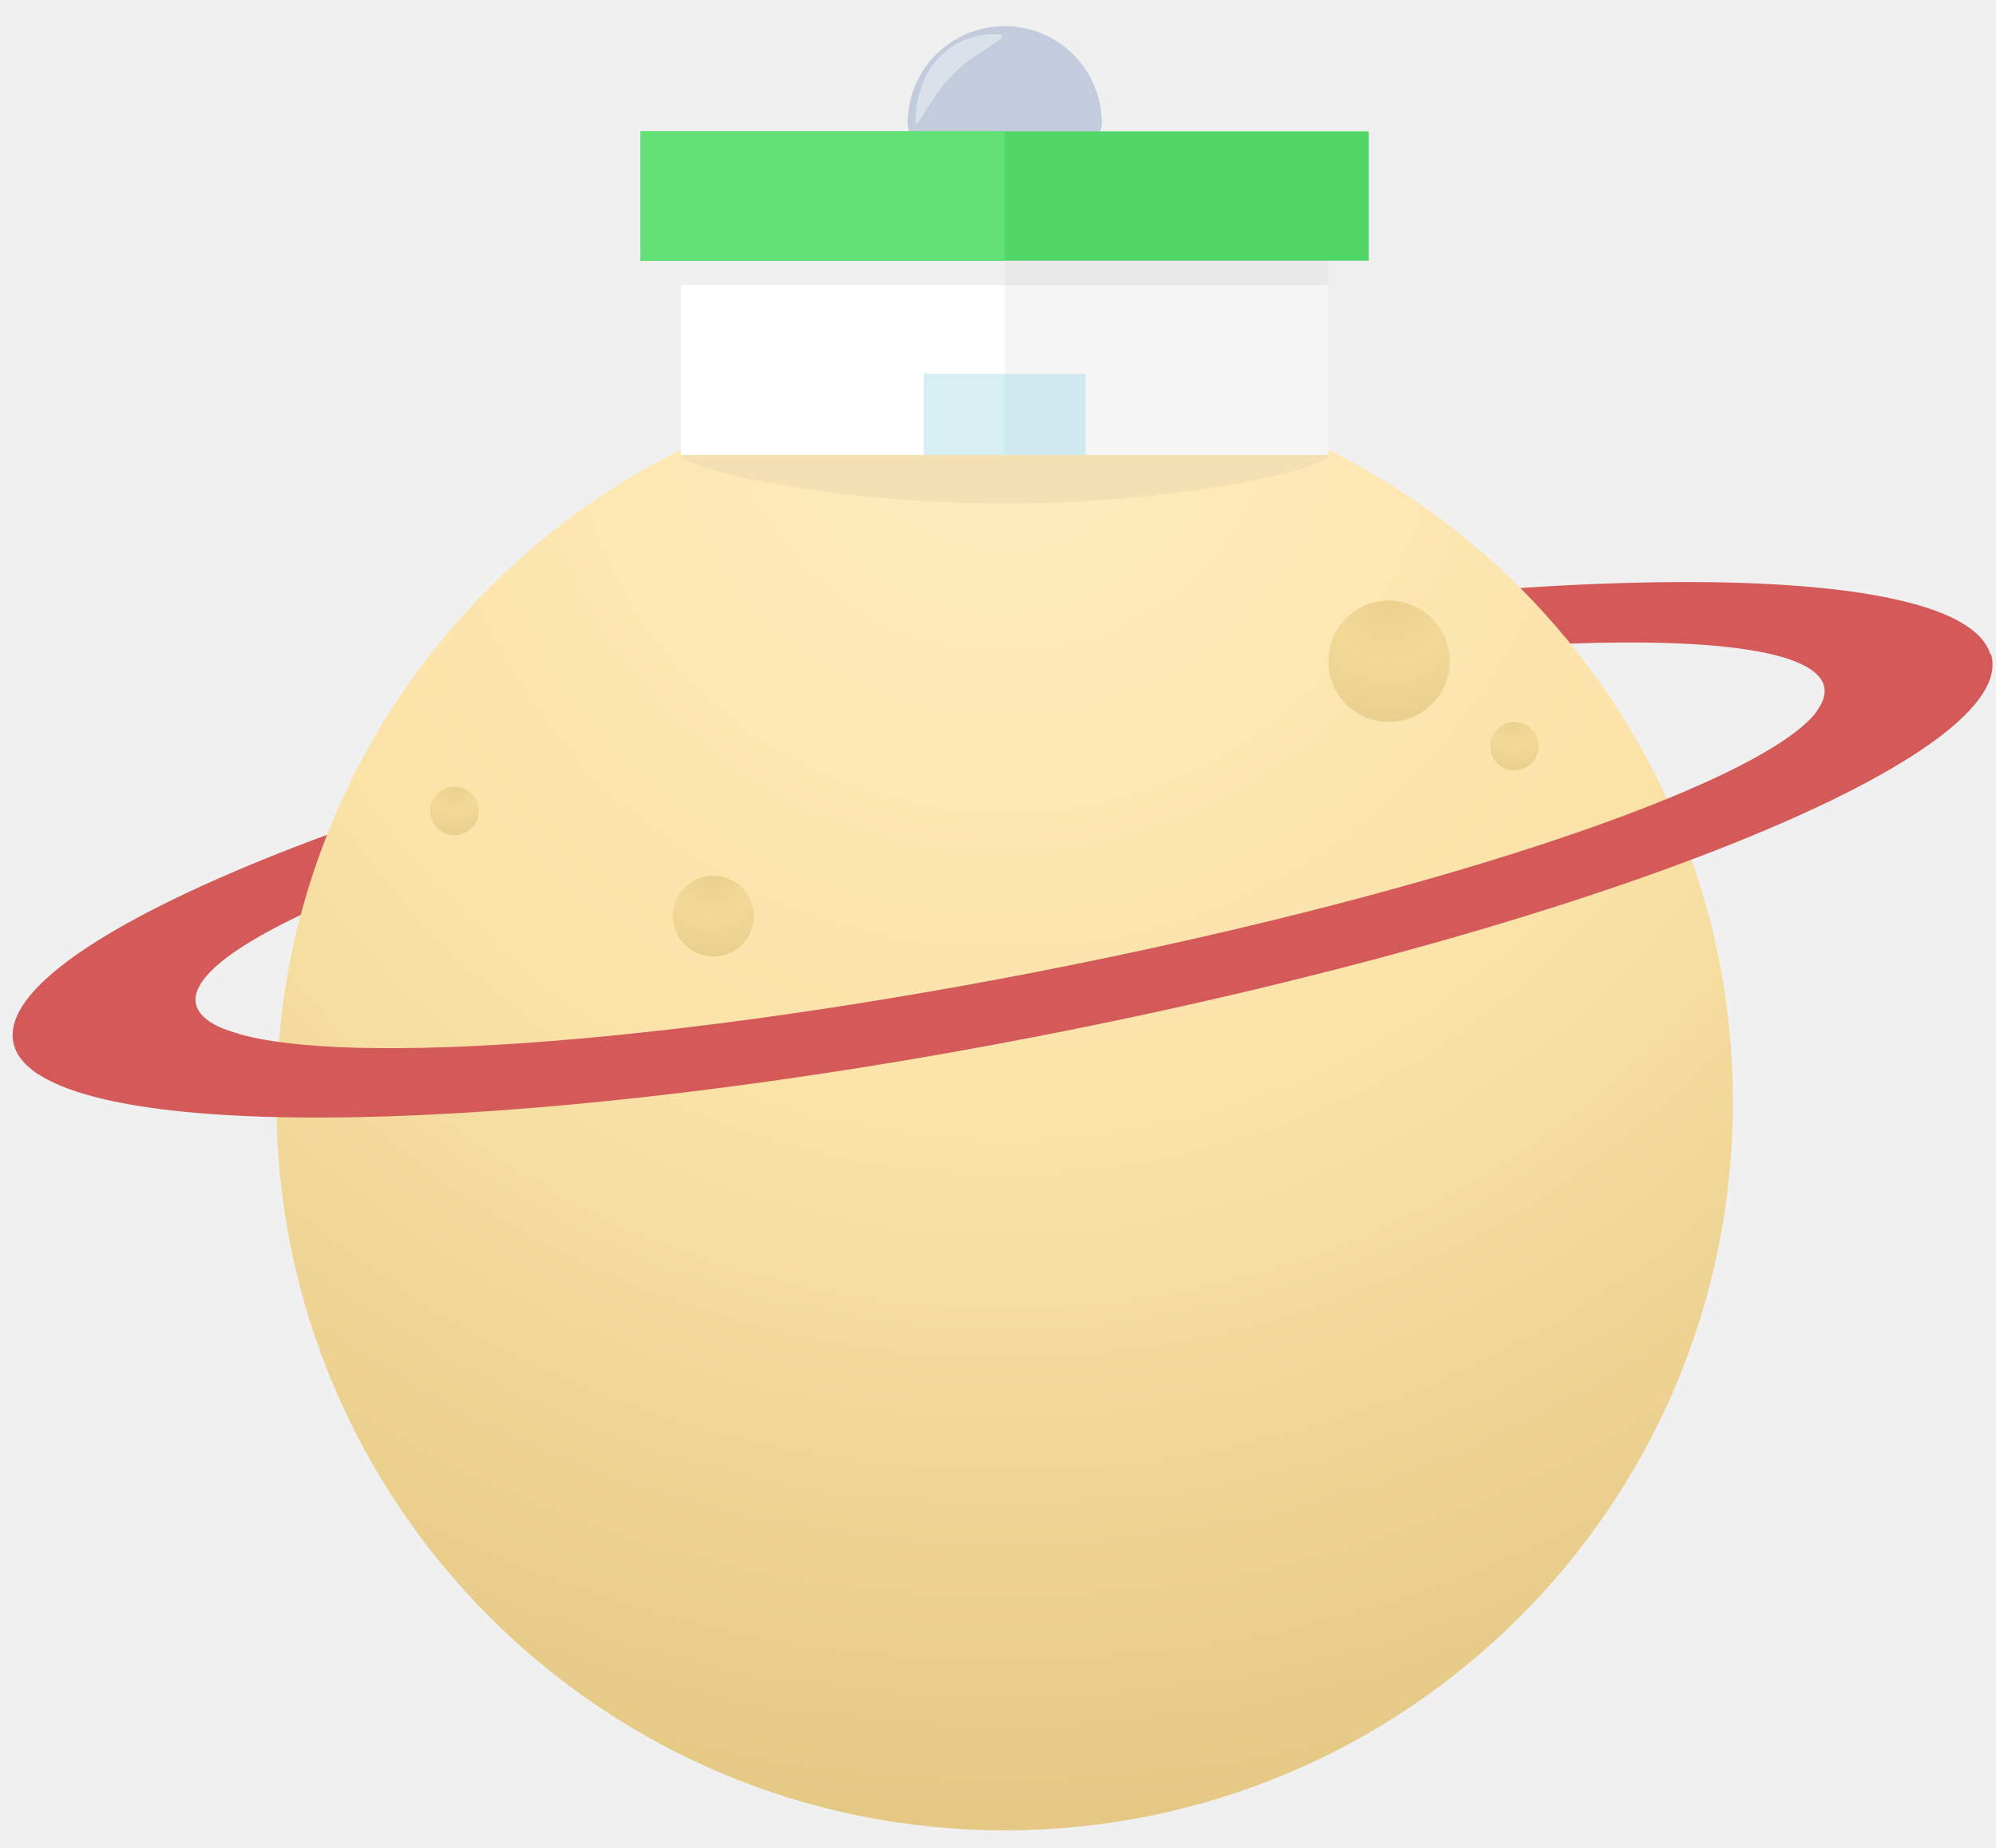
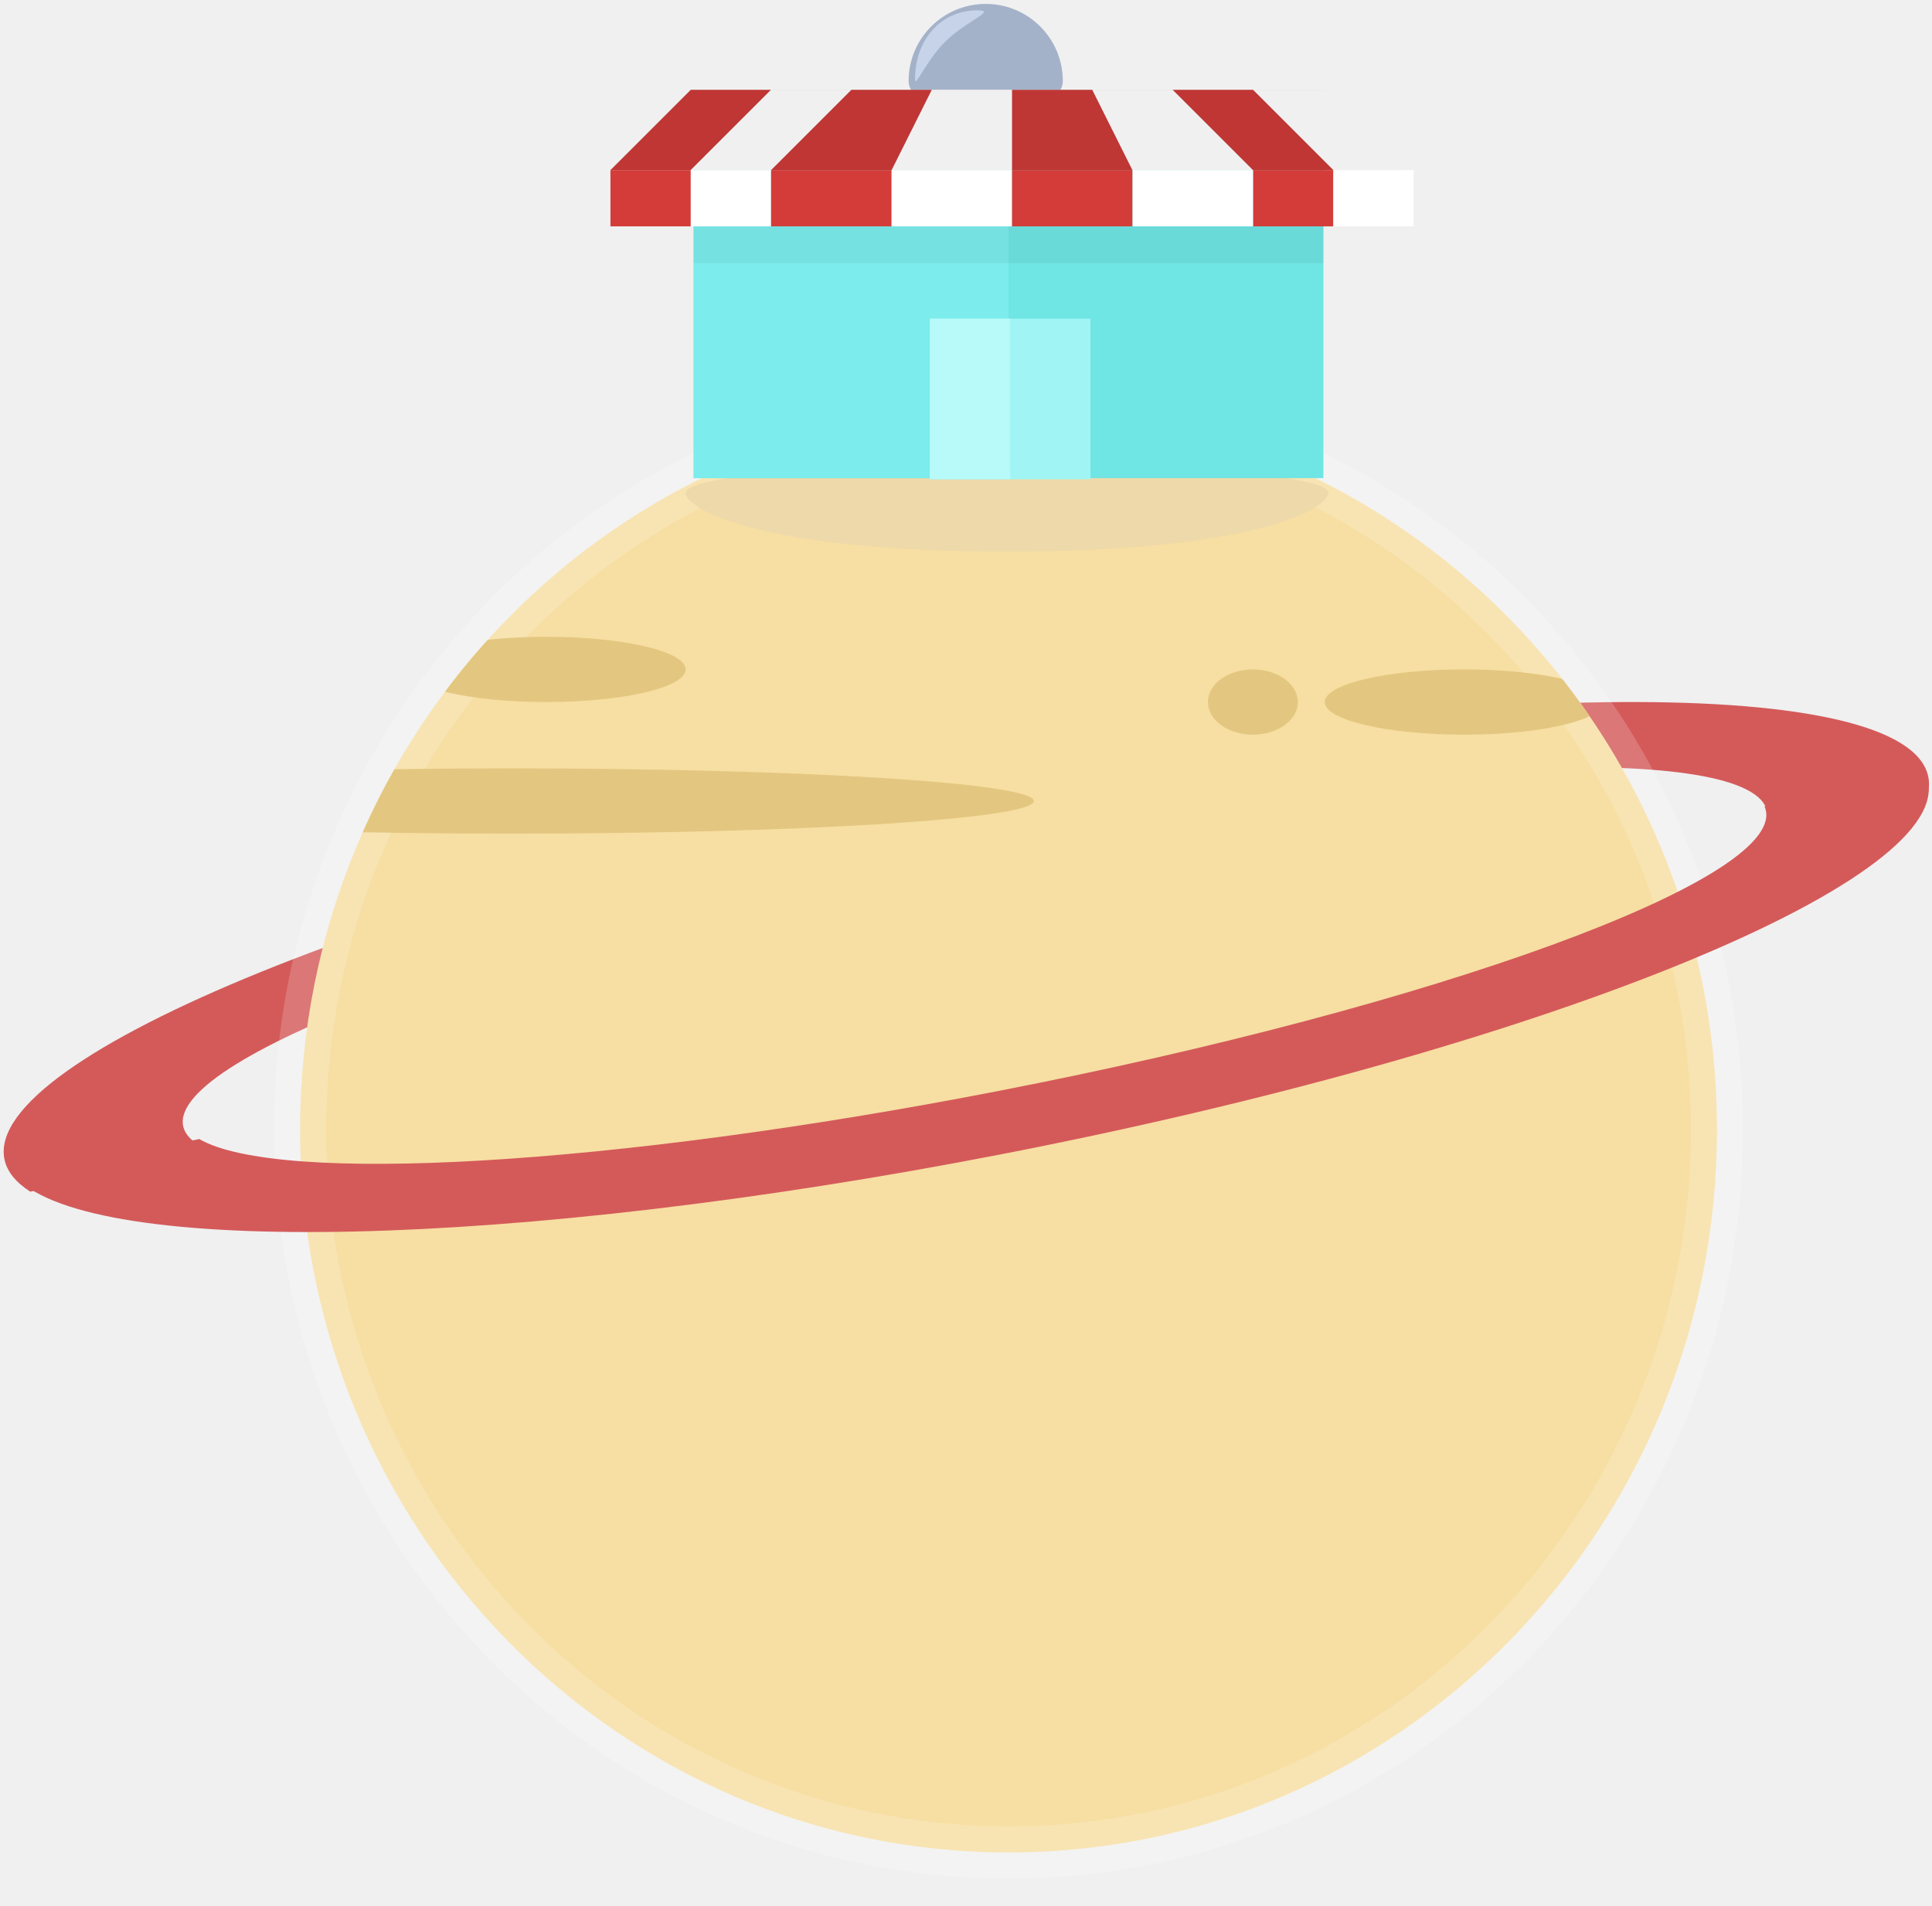
- <svg xmlns="http://www.w3.org/2000/svg" width="148px" height="137px" viewBox="0 0 148 137" version="1.1">
+ <svg xmlns="http://www.w3.org/2000/svg" xmlns:xlink="http://www.w3.org/1999/xlink" width="148px" height="146px" viewBox="0 0 148 146" version="1.1">
  <defs>
    <radialGradient cx="50%" cy="0%" fx="50%" fy="0%" r="100%" id="radialGradient-1">
-       <stop stop-color="#FFECBF" offset="0%" />
-       <stop stop-color="#FBE3A8" offset="51.564%" />
-       <stop stop-color="#E4C884" offset="100%" />
-     </radialGradient>
-     <radialGradient cx="50%" cy="0%" fx="50%" fy="0%" r="100%" id="radialGradient-2">
      <stop stop-color="#EBD08E" offset="0%" />
      <stop stop-color="#F3D998" offset="51.564%" />
      <stop stop-color="#EAD08E" offset="100%" />
    </radialGradient>
+     <ellipse id="path-2" cx="54.758" cy="55.565" rx="54.27" ry="55.378" />
  </defs>
  <g id="Page-1" stroke="none" stroke-width="1" fill="none" fill-rule="evenodd">
-     <g id="Group" transform="translate(0.293722, 1.938)">
-       <path d="M81.4,7.2 C81.4,3.224 78.176,0 74.2,0 C70.224,0 67,3.224 67,7.2 C67,11.176 81.4,11.176 81.4,7.2 Z" id="Oval-15-Copy-3" fill="#C3CCDC" />
-       <path d="M70.548,3.4 C72.5,1.539 75.244,0.6 73.435,0.6 C69.881,0.6 67.6,3.481 67.6,7.035 C67.6,7.931 68.664,5.195 70.548,3.4 Z" id="Oval-15-Copy-2" fill="#DAE1EB" />
-       <path d="M147.281,48.195 C147.407,47.729 147.43,47.277 147.346,46.841 C145.86,39.197 111.825,39.381 71.328,47.253 C30.83,55.125 -0.795,67.704 0.69,75.348 C0.867,76.258 1.505,77.057 2.56,77.745 L17.344,74.726 C15.498,74.187 14.417,73.444 14.232,72.493 C13.22,67.289 39.429,57.816 72.77,51.335 C106.112,44.854 133.96,43.819 134.972,49.024 C135.08,49.579 134.878,50.184 134.39,50.828 L147.281,48.195 L147.281,48.195 Z" id="Oval-41-Copy-4" fill="#D45A5A" />
-       <ellipse id="Oval-1-Copy-9" fill="url(#radialGradient-1)" cx="74.2" cy="79.8" rx="54" ry="54" />
-       <ellipse id="Oval-1-Copy-11" fill="url(#radialGradient-2)" cx="112" cy="53.4" rx="1.8" ry="1.8" />
-       <circle id="Oval-1-Copy-12" fill="url(#radialGradient-2)" cx="52.6" cy="66" r="3" />
-       <ellipse id="Oval-1-Copy-13" fill="url(#radialGradient-2)" cx="33.4" cy="58.2" rx="1.8" ry="1.8" />
-       <circle id="Oval-1-Copy-14" fill="url(#radialGradient-2)" cx="102.7" cy="47.1" r="4.5" />
-       <path d="M74.2,35.4 C87.455,35.4 98.2,32.794 98.2,31.8 C98.2,30.806 87.455,30 74.2,30 C60.945,30 50.2,30.806 50.2,31.8 C50.2,32.794 60.945,35.4 74.2,35.4 Z" id="Oval-11-Copy" fill="#F4E1B3" />
-       <rect id="Rectangle-3-Copy-9" fill="#F5F5F5" x="50.2" y="16.8" width="48" height="15" />
-       <rect id="Rectangle-3-Copy-10" fill="#FFFFFF" x="50.2" y="16.8" width="24" height="15" />
-       <rect id="Rectangle-3-Copy-11" fill="#CEEAEF" x="68.2" y="25.8" width="12" height="6" />
-       <rect id="Rectangle-3-Copy-14" fill="#D7EFF3" x="68.2" y="25.8" width="6" height="6" />
-       <rect id="Rectangle-3-Copy-15" opacity="0.25" fill="#C2C2C2" x="50.2" y="16.8" width="48" height="2.4" />
-       <rect id="Rectangle-3-Copy-16" fill="#52D667" x="47.2" y="7.8" width="54" height="9.6" />
-       <rect id="Rectangle-3-Copy-17" fill="#63E076" x="47.2" y="7.8" width="27" height="9.6" />
-       <path d="M147.339,46.571 C147.364,46.654 147.384,46.737 147.401,46.822 C148.884,54.455 117.244,67.027 76.73,74.902 C40.357,81.973 9.198,82.853 2.134,77.435 L16.405,74.402 C23.677,77.254 48.076,75.676 76.453,70.16 C109.437,63.749 135.445,54.417 135.041,49.185 L147.339,46.571 Z" id="Oval-41-Copy-5" fill="#D45A5A" />
+     <g id="Group-Copy-30">
+       <ellipse id="Oval-1-Copy-34" fill="url(#radialGradient-1)" cx="87.989" cy="88.103" rx="1.846" ry="1.846" />
+       <g id="Oval-15-Copy-6-+-Oval-15-Copy-7" transform="translate(69.52959, 0.114286)">
+         <path d="M11.888,6.092 C11.888,2.829 9.243,0.185 5.981,0.185 C2.719,0.185 0.074,2.829 0.074,6.092 C0.074,9.354 11.888,9.354 11.888,6.092 Z" id="Oval-15-Copy-6" fill="#A4B2C9" />
+         <path d="M2.985,2.974 C4.587,1.448 6.838,0.677 5.354,0.677 C2.438,0.677 0.566,3.041 0.566,5.956 C0.566,6.691 1.439,4.447 2.985,2.974 Z" id="Oval-15-Copy-7" fill="#C6D3E9" />
+       </g>
+       <path d="M147.63,61.034 C147.779,60.522 147.812,60.027 147.721,59.55 C146.227,51.711 112.023,51.901 71.323,59.973 C30.623,68.046 -1.161,80.945 0.332,88.785 C0.516,89.747 1.193,90.589 2.315,91.31 L16.542,88.346 C15.06,87.814 14.191,87.119 14.027,86.256 C13.01,80.919 39.349,71.204 72.858,64.558 C106.366,57.912 134.354,56.851 135.371,62.188 C135.458,62.647 135.343,63.138 135.039,63.657 L147.63,61.034 L147.63,61.034 Z" id="Oval-41-Copy-8" fill="#D45A5A" />
+       <g id="Rectangle-765-+-Rectangle-765-Copy-+-Rectangle-765-Copy-3-+-Rectangle-765-Copy-4-Mask" transform="translate(22.5, 31)">
+         <mask id="mask-3" fill="white">
+           <use xlink:href="#path-2" />
+         </mask>
+         <use id="Mask" stroke-opacity="0.179" stroke="#FFFFFF" stroke-width="4" fill="#F7DEA2" xlink:href="#path-2" />
+         <rect id="Rectangle-765" fill="#E3C780" mask="url(#mask-3)" x="-23.298" y="27.876" width="80" height="5" rx="40" />
+         <rect id="Rectangle-765-Copy" fill="#E3C780" mask="url(#mask-3)" x="8.678" y="17.793" width="21.344" height="5" rx="40" />
+         <rect id="Rectangle-765-Copy-3" fill="#E3C780" mask="url(#mask-3)" x="78.981" y="20.293" width="21.344" height="5" rx="40" />
+         <rect id="Rectangle-765-Copy-4" fill="#E3C780" mask="url(#mask-3)" x="70.032" y="20.293" width="6.891" height="5" rx="40" />
+       </g>
+       <path d="M77.135,42.263 C96.036,42.263 101.747,38.997 101.747,37.751 C101.747,36.504 90.728,35.494 77.135,35.494 C63.542,35.494 52.523,36.504 52.523,37.751 C52.523,38.997 58.234,42.263 77.135,42.263 Z" id="Oval-11-Copy-3" fill="#EDD9A9" />
+       <rect id="Rectangle-3-Copy-12" fill="#6FE5E4" x="53.138" y="7.101" width="48.24" height="29.535" />
+       <rect id="Rectangle-3-Copy-13" fill="#7CECEC" x="53.138" y="7.101" width="24.12" height="29.535" />
+       <rect id="Rectangle-3-Copy-27" fill="#A0F5F4" x="71.228" y="24.419" width="12.306" height="12.306" />
+       <rect id="Rectangle-3-Copy-30" fill="#B7FAF9" x="71.228" y="24.419" width="6.153" height="12.306" />
+       <rect id="Rectangle-3-Copy-31" opacity="0.05" fill="#000000" x="53.138" y="12.778" width="48.24" height="7.384" />
+       <path d="M147.451,59.18 C147.567,59.416 147.651,59.661 147.7,59.914 C149.224,67.753 117.465,80.522 76.765,88.433 C39.241,95.727 7.218,96.346 1.253,90.255 L15.261,87.277 C21.292,90.78 46.718,89.382 76.487,83.595 C109.995,77.082 136.318,67.475 135.28,62.138 C135.257,62.019 135.221,61.903 135.171,61.79 L147.451,59.18 Z" id="Oval-41-Copy-9" fill="#D45A5A" />
+       <path d="M52.916,6.883 L101.526,6.883 L107.679,13.036 L46.763,13.036 L52.916,6.883 Z" id="Rectangle-395" fill="#D8D8D8" />
+       <path d="M52.916,6.883 L59.069,6.883 L52.916,13.036 L46.763,13.036 L52.916,6.883 Z" id="Rectangle-395-Copy-2" fill="#BF3634" />
+       <rect id="Rectangle-395-Copy-3" fill="#D33C39" x="46.763" y="13.036" width="6.153" height="4.307" />
+       <path d="M59.069,6.883 L65.222,6.883 L59.069,13.036 L52.916,13.036 L59.069,6.883 Z" id="Rectangle-395-Copy-5" fill="#F0F0F0" />
+       <path d="M71.376,6.883 L77.529,6.883 L77.529,13.036 L68.299,13.036 L71.376,6.883 Z" id="Rectangle-395-Copy-6" fill="#F0F0F0" />
+       <path d="M77.529,6.883 L83.682,6.883 L86.758,13.036 L77.529,13.036 L77.529,6.883 Z" id="Rectangle-395-Copy-12" fill="#BE3734" />
+       <path d="M65.222,6.883 L71.376,6.883 L68.299,13.036 L59.069,13.036 L65.222,6.883 Z" id="Rectangle-395-Copy-7" fill="#BF3634" />
+       <path d="M89.835,6.883 L95.988,6.883 L92.911,13.036 L83.682,13.036 L89.835,6.883 Z" id="Rectangle-395-Copy-8" fill="#F0F0F0" transform="translate(89.83469, 9.959184) scale(-1, 1) translate(-89.83469, -9.959184) " />
+       <path d="M102.141,6.883 L108.294,6.883 L102.141,13.036 L95.988,13.036 L102.141,6.883 Z" id="Rectangle-395-Copy-9" fill="#F0F0F0" transform="translate(102.1408, 9.959184) scale(-1, 1) translate(-102.1408, -9.959184) " />
+       <path d="M95.988,6.883 L102.141,6.883 L95.988,13.036 L89.835,13.036 L95.988,6.883 Z" id="Rectangle-395-Copy-11" fill="#BF3634" transform="translate(95.98776, 9.959184) scale(-1, 1) translate(-95.98776, -9.959184) " />
+       <rect id="Rectangle-395-Copy-4" fill="#FFFFFF" x="52.916" y="13.036" width="6.153" height="4.307" />
+       <rect id="Rectangle-395-Copy-17" fill="#D33C39" x="95.988" y="13.036" width="6.153" height="4.307" />
+       <rect id="Rectangle-395-Copy-16" fill="#FFFFFF" x="102.141" y="13.036" width="6.153" height="4.307" />
+       <rect id="Rectangle-395-Copy-13" fill="#D33C39" x="59.069" y="13.036" width="9.23" height="4.307" />
+       <rect id="Rectangle-395-Copy-10" fill="#FFFFFF" x="68.299" y="13.036" width="9.23" height="4.307" />
+       <rect id="Rectangle-395-Copy-15" fill="#D33C39" x="77.529" y="13.036" width="9.23" height="4.307" />
+       <rect id="Rectangle-395-Copy-14" fill="#FFFFFF" x="86.758" y="13.036" width="9.23" height="4.307" />
    </g>
  </g>
</svg>
